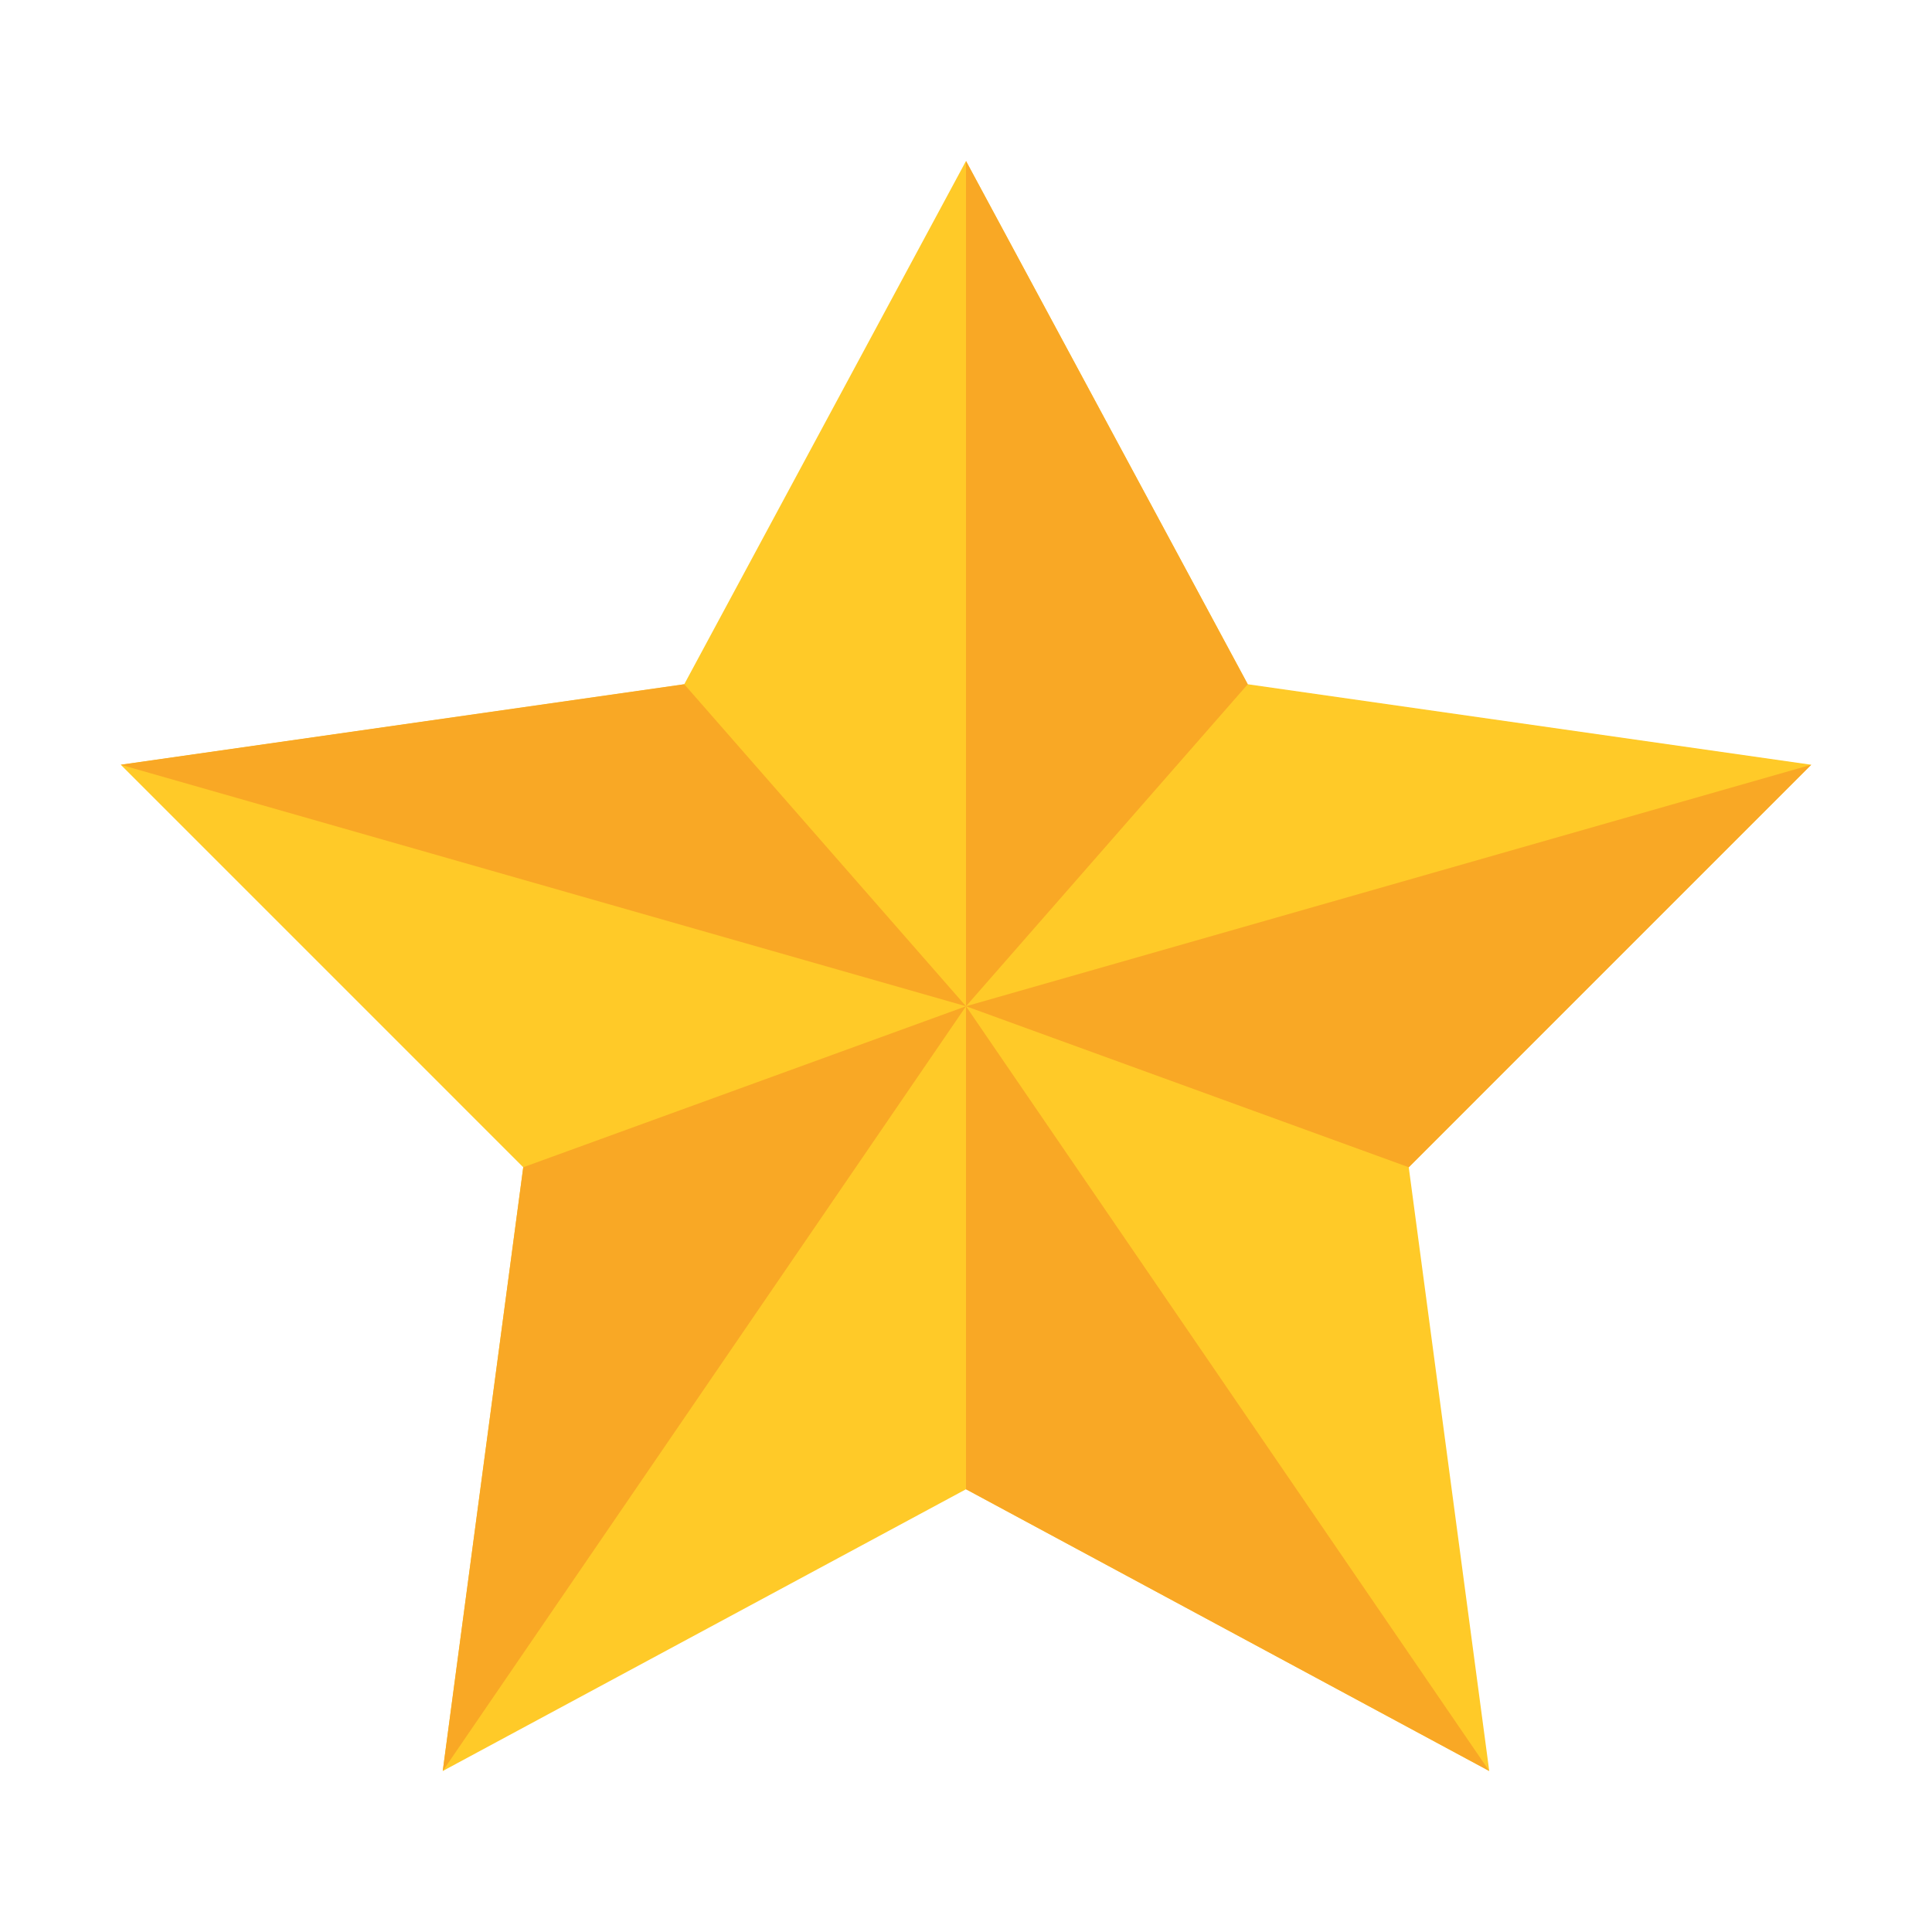
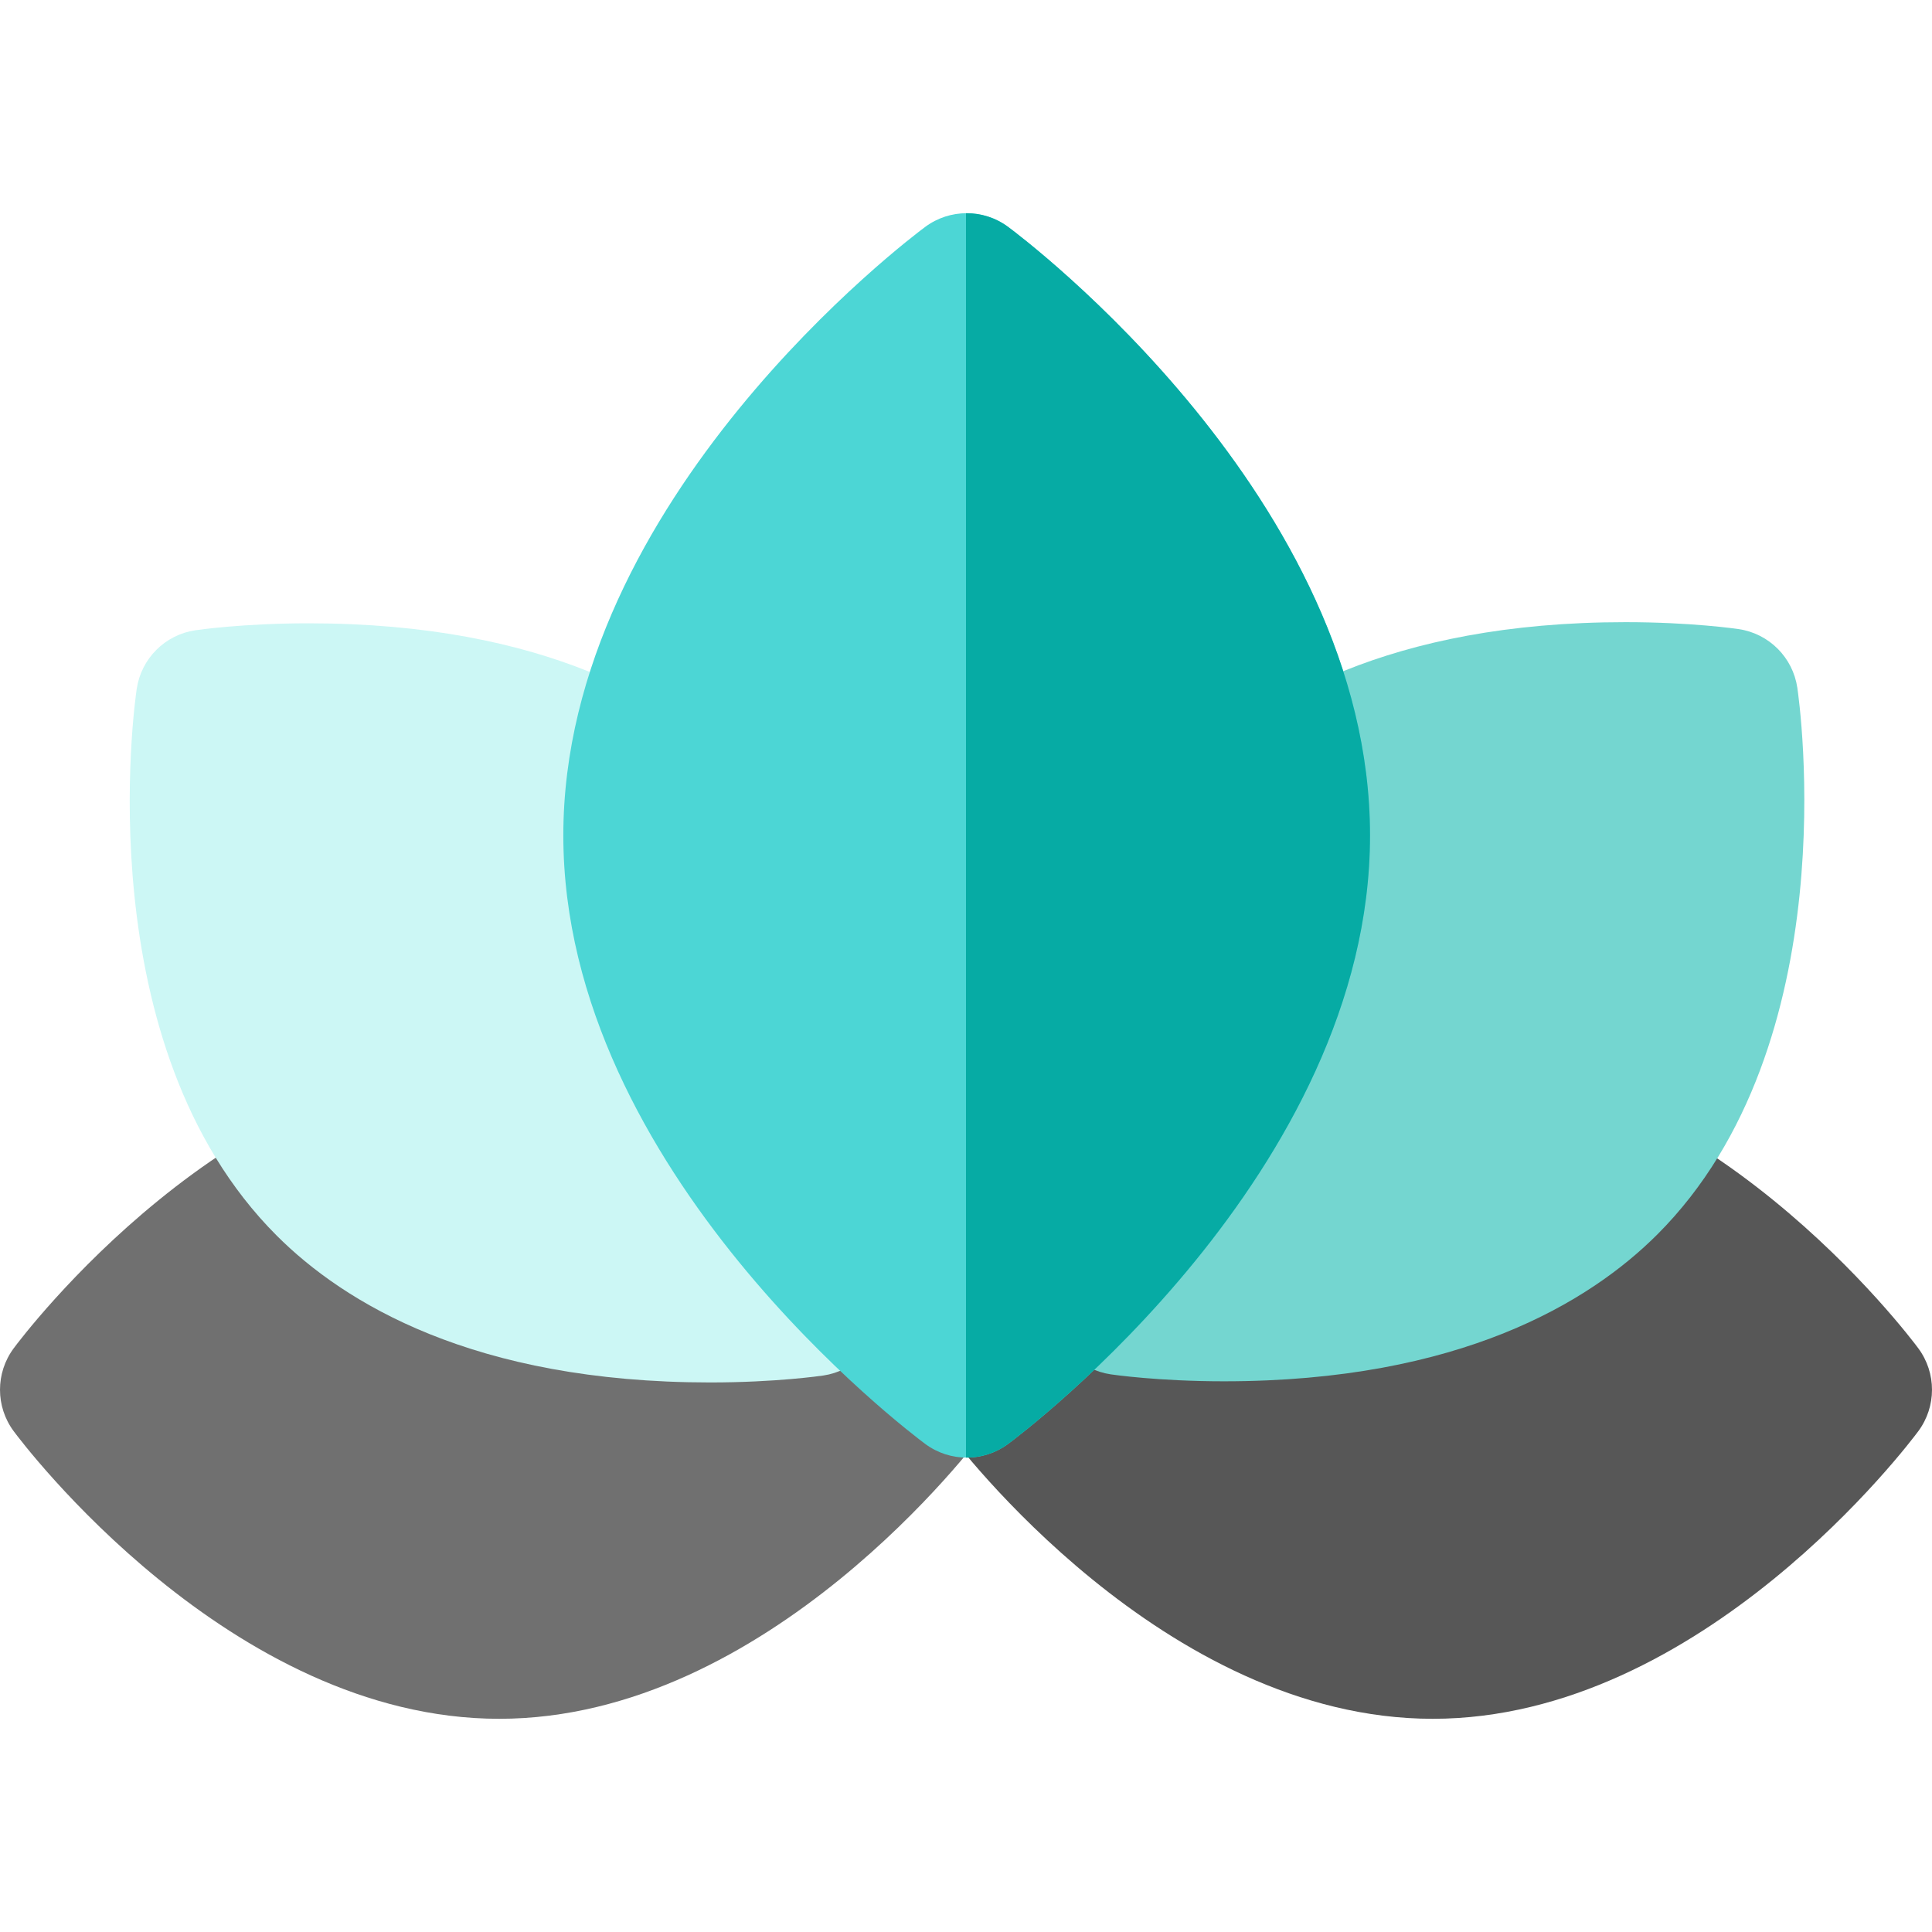
- <svg xmlns="http://www.w3.org/2000/svg" version="1.1" x="0px" y="0px" width="48" height="48" viewBox="0 0 48 48" enable-background="new 0 0 48 48" xml:space="preserve">
-   <polygon fill="#FFCA28" points="24,4 31,17 45,19 35,29 37,44 24,37 11,44 13,29 3,19 17,17 " />
+ <svg xmlns="http://www.w3.org/2000/svg" version="1.1" id="Capa_1" x="0px" y="0px" viewBox="0 0 512 512" style="enable-background:new 0 0 512 512;" xml:space="preserve">
+   <path style="fill:#575757;" d="M379.703,455.5L379.703,455.5c-71.345,0.001-126.36-73.109-128.667-76.222  c-4.835-6.523-4.835-15.441,0-21.962c2.306-3.113,57.323-76.223,128.666-76.223c71.346,0,126.365,73.11,128.671,76.222  c4.836,6.523,4.836,15.442,0,21.964C506.066,382.391,451.048,455.5,379.703,455.5L379.703,455.5z" />
+   <path style="fill:#74D6D0;" d="M324.333,366.059c-17.384,0-29.48-1.768-29.987-1.843c-8.03-1.194-14.336-7.499-15.529-15.529  c-0.569-3.832-13.368-94.431,37.081-144.879c17.759-17.759,52.11-38.93,114.898-38.93c17.384,0,29.478,1.768,29.984,1.843  c8.031,1.194,14.337,7.499,15.529,15.531c0.569,3.832,13.362,94.433-37.089,144.88C421.466,344.89,387.117,366.059,324.333,366.059z  " />
+   <path style="fill:#707070;" d="M132.298,455.5L132.298,455.5C60.952,455.501,5.934,382.391,3.627,379.28  c-4.836-6.523-4.836-15.441,0-21.964c2.306-3.112,57.325-76.222,128.671-76.222c71.345,0,126.36,73.11,128.667,76.223  c4.835,6.523,4.835,15.44,0,21.962C258.657,382.391,203.643,455.5,132.298,455.5L132.298,455.5z" />
+   <path style="fill:#CCF7F5;" d="M188.212,366.365c-0.001,0-0.001,0-0.002,0c-62.786-0.001-97.134-21.171-114.891-38.929  c-50.45-50.446-37.657-141.047-37.086-144.879c1.192-8.031,7.498-14.337,15.529-15.53c0.506-0.076,12.6-1.843,29.984-1.843  c62.788,0,97.138,21.17,114.897,38.93c50.449,50.449,37.653,141.047,37.084,144.879c-1.194,8.031-7.498,14.337-15.529,15.529  C217.689,364.597,205.594,366.365,188.212,366.365z" />
+   <path style="fill:#4CD6D5;" d="M256.175,386.282c-3.86,0-7.72-1.208-10.982-3.627c-3.916-2.903-95.907-72.123-95.907-161.266  c0-89.14,91.992-158.36,95.907-161.262c6.523-4.836,15.441-4.835,21.964,0c3.917,2.903,95.913,72.123,95.913,161.264  c0,89.143-91.997,158.364-95.913,161.267C263.895,385.074,260.035,386.282,256.175,386.282z" />
+   <path style="fill:#06ABA4;" d="M267.156,60.126c-3.309-2.454-7.237-3.656-11.155-3.619v329.77c0.058,0,0.116,0.006,0.173,0.006  c3.86,0,7.72-1.208,10.982-3.627c3.917-2.903,95.913-72.124,95.913-161.267C363.069,132.25,271.072,63.028,267.156,60.126z" />
  <g>
-     <polygon fill="#F9A825" points="24,25 31,17 24,4 &#09;" />
-     <polygon fill="#F9A825" points="45,19 24,25 35,29 &#09;" />
-     <polygon fill="#F9A825" points="37,44 24,25 24,37 &#09;" />
-     <polygon fill="#F9A825" points="13,29 11,44 24,25 &#09;" />
-     <polygon fill="#F9A825" points="3,19 24,25 17,17 &#09;" />
-   </g>
+ </g>
+   <g>
+ </g>
+   <g>
+ </g>
+   <g>
+ </g>
+   <g>
+ </g>
+   <g>
+ </g>
+   <g>
+ </g>
+   <g>
+ </g>
+   <g>
+ </g>
+   <g>
+ </g>
+   <g>
+ </g>
+   <g>
+ </g>
+   <g>
+ </g>
+   <g>
+ </g>
+   <g>
+ </g>
</svg>
